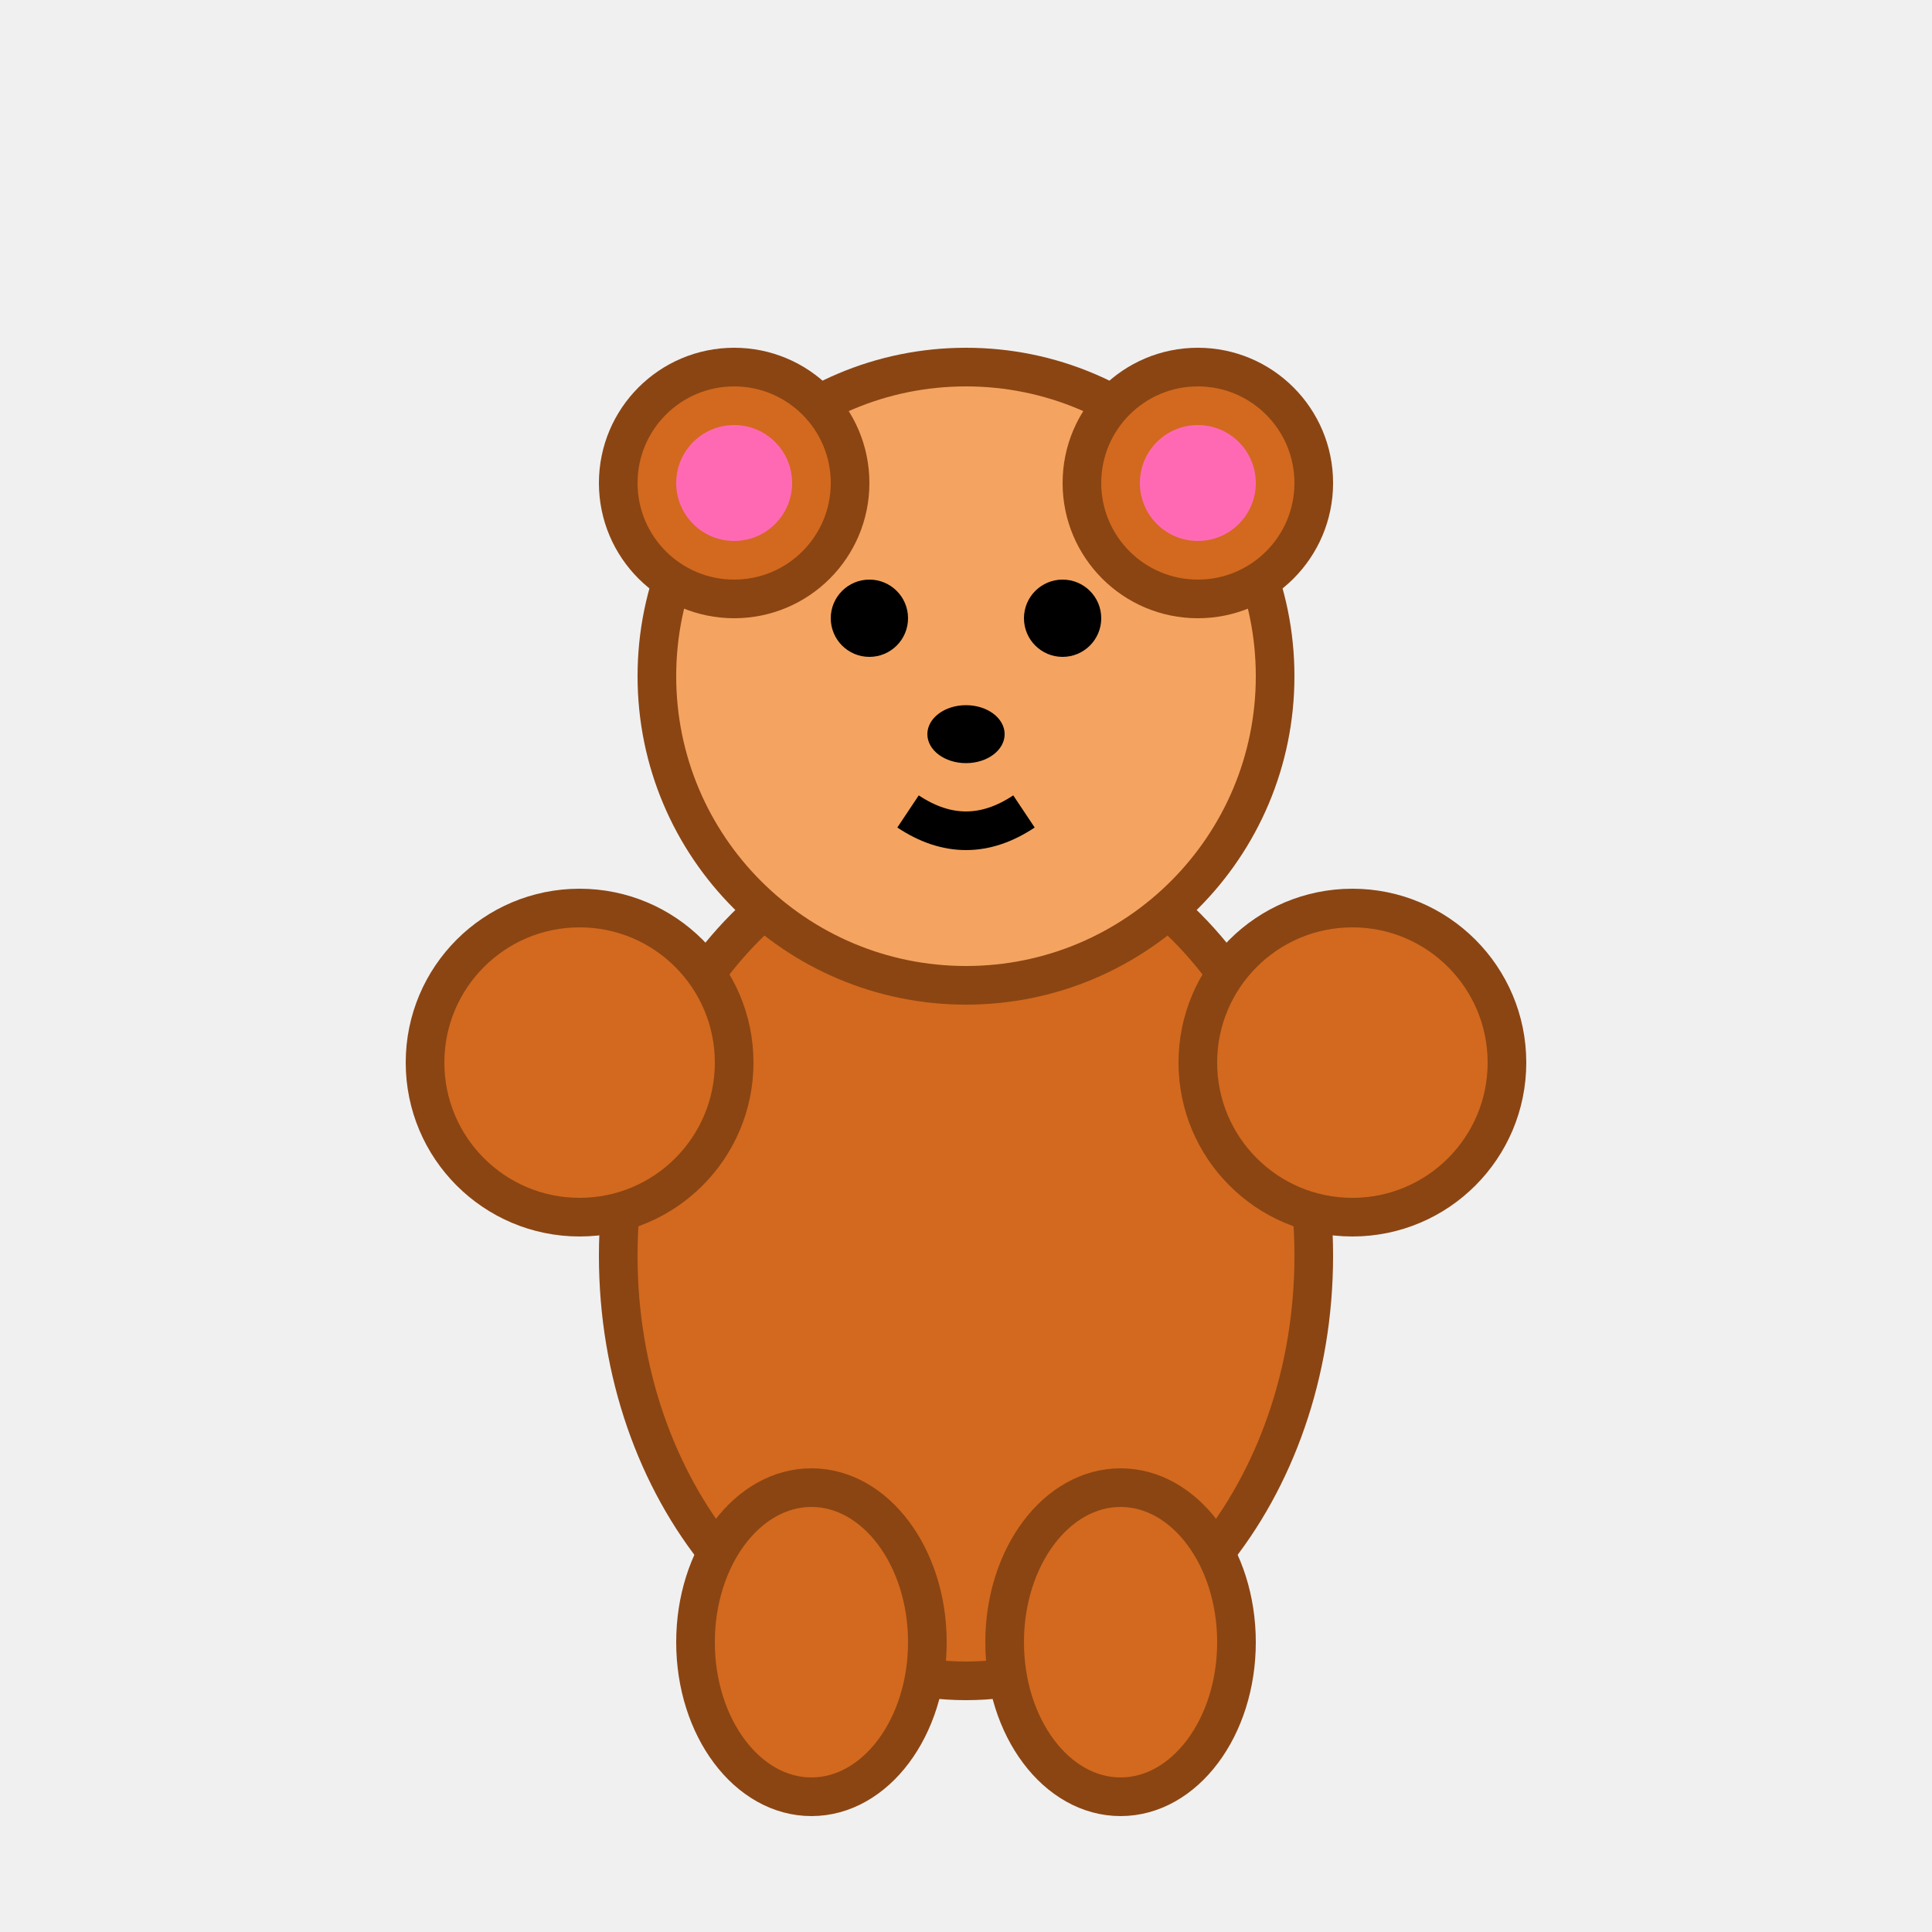
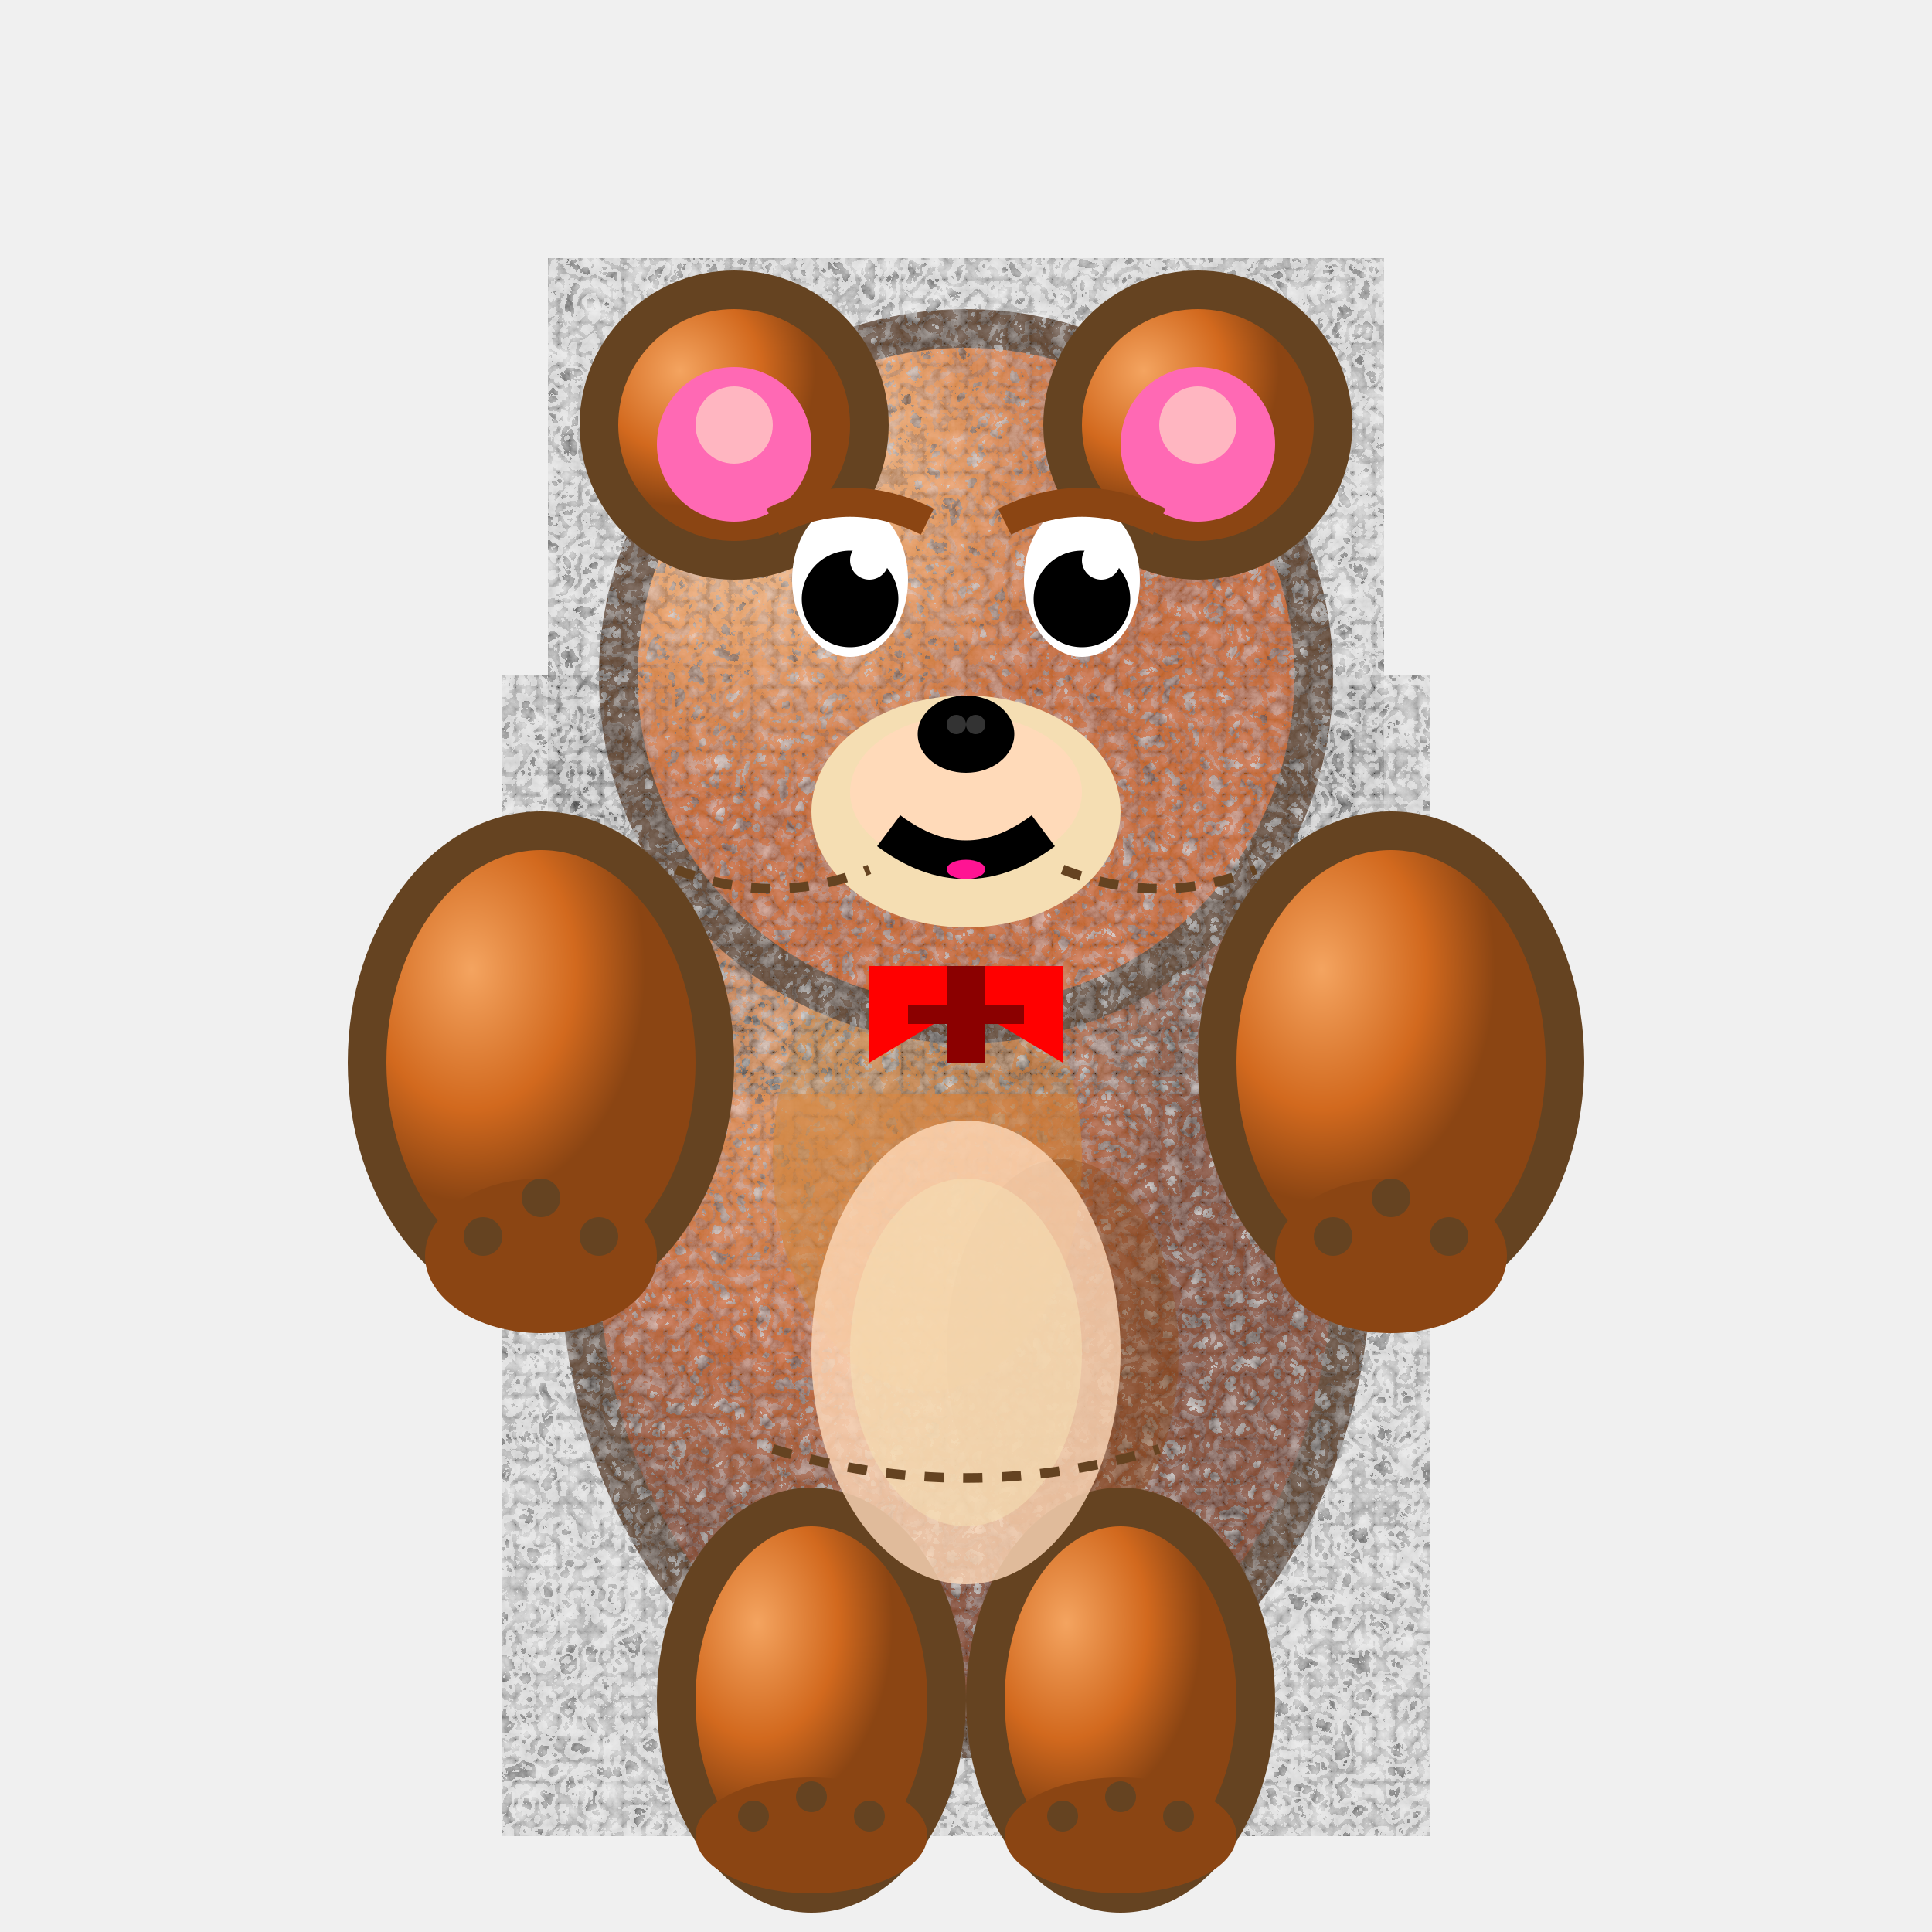
<svg xmlns="http://www.w3.org/2000/svg" viewBox="0 0 100 100">
-   <ellipse cx="50" cy="65" rx="18" ry="22" fill="#D2691E" stroke="#8B4513" stroke-width="2" />
-   <circle cx="50" cy="35" r="16" fill="#F4A460" stroke="#8B4513" stroke-width="2" />
-   <circle cx="38" cy="25" r="6" fill="#D2691E" stroke="#8B4513" stroke-width="2" />
-   <circle cx="62" cy="25" r="6" fill="#D2691E" stroke="#8B4513" stroke-width="2" />
-   <circle cx="38" cy="25" r="3" fill="#FF69B4" />
-   <circle cx="62" cy="25" r="3" fill="#FF69B4" />
-   <circle cx="45" cy="32" r="2" fill="#000" />
-   <circle cx="55" cy="32" r="2" fill="#000" />
-   <ellipse cx="50" cy="38" rx="2" ry="1.5" fill="#000" />
-   <path d="M 47 42 Q 50 44 53 42" stroke="#000" stroke-width="2" fill="none" />
-   <circle cx="30" cy="55" r="8" fill="#D2691E" stroke="#8B4513" stroke-width="2" />
-   <circle cx="70" cy="55" r="8" fill="#D2691E" stroke="#8B4513" stroke-width="2" />
-   <ellipse cx="42" cy="85" rx="6" ry="8" fill="#D2691E" stroke="#8B4513" stroke-width="2" />
-   <ellipse cx="58" cy="85" rx="6" ry="8" fill="#D2691E" stroke="#8B4513" stroke-width="2" />
+   <defs>
+     <radialGradient id="bearBodyGrad" cx="0.3" cy="0.3">
+       <stop offset="0%" stop-color="#F4A460" />
+       <stop offset="60%" stop-color="#D2691E" />
+       <stop offset="100%" stop-color="#8B4513" />
+     </radialGradient>
+     <radialGradient id="bearHeadGrad" cx="0.2" cy="0.2">
+       <stop offset="0%" stop-color="#FFDAB9" />
+       <stop offset="50%" stop-color="#F4A460" />
+       <stop offset="100%" stop-color="#D2691E" />
+     </radialGradient>
+     <filter id="furTexture" x="-10%" y="-10%" width="120%" height="120%">
+       <feTurbulence baseFrequency="0.9" numOctaves="4" result="noise" />
+       <feColorMatrix in="noise" type="saturate" values="0" />
+       <feComponentTransfer>
+         <feFuncA type="discrete" tableValues="0.5 0.2 0.8 0.3" />
+       </feComponentTransfer>
+       <feComposite operator="multiply" in2="SourceGraphic" />
+     </filter>
+   </defs>
+   <ellipse cx="50" cy="65" rx="20" ry="25" fill="url(#bearBodyGrad)" stroke="#654321" stroke-width="2" filter="url(#furTexture)" />
+   <ellipse cx="48" cy="60" rx="8" ry="12" fill="#CD853F" opacity="0.6" />
+   <ellipse cx="55" cy="70" rx="6" ry="10" fill="#8B4513" opacity="0.4" />
+   <circle cx="50" cy="35" r="18" fill="url(#bearHeadGrad)" stroke="#654321" stroke-width="2" filter="url(#furTexture)" />
+   <ellipse cx="50" cy="42" rx="8" ry="6" fill="#F5DEB3" />
+   <ellipse cx="50" cy="41" rx="6" ry="4" fill="#FFDAB9" />
+   <circle cx="38" cy="22" r="7" fill="url(#bearBodyGrad)" stroke="#654321" stroke-width="2" />
+   <circle cx="62" cy="22" r="7" fill="url(#bearBodyGrad)" stroke="#654321" stroke-width="2" />
+   <circle cx="38" cy="23" r="4" fill="#FF69B4" />
+   <circle cx="62" cy="23" r="4" fill="#FF69B4" />
+   <circle cx="38" cy="22" r="2" fill="#FFB6C1" />
+   <circle cx="62" cy="22" r="2" fill="#FFB6C1" />
+   <ellipse cx="44" cy="30" rx="3" ry="4" fill="#FFFFFF" />
+   <ellipse cx="56" cy="30" rx="3" ry="4" fill="#FFFFFF" />
+   <circle cx="44" cy="31" r="2.5" fill="#000" />
+   <circle cx="56" cy="31" r="2.5" fill="#000" />
+   <circle cx="45" cy="29" r="1" fill="#FFFFFF" />
+   <circle cx="57" cy="29" r="1" fill="#FFFFFF" />
+   <path d="M 40 27 Q 44 25 48 27" stroke="#8B4513" stroke-width="1.5" fill="none" />
+   <path d="M 52 27 Q 56 25 60 27" stroke="#8B4513" stroke-width="1.5" fill="none" />
+   <ellipse cx="50" cy="38" rx="2.5" ry="2" fill="#000" />
+   <ellipse cx="49.5" cy="37.5" rx="0.5" ry="0.5" fill="#333" />
+   <ellipse cx="50.5" cy="37.5" rx="0.5" ry="0.5" fill="#333" />
+   <path d="M 46 43 Q 50 46 54 43" stroke="#000" stroke-width="2" fill="none" />
+   <ellipse cx="50" cy="45" rx="1" ry="0.5" fill="#FF1493" />
+   <ellipse cx="28" cy="55" rx="9" ry="12" fill="url(#bearBodyGrad)" stroke="#654321" stroke-width="2" />
+   <ellipse cx="72" cy="55" rx="9" ry="12" fill="url(#bearBodyGrad)" stroke="#654321" stroke-width="2" />
+   <ellipse cx="28" cy="65" rx="6" ry="4" fill="#8B4513" />
+   <ellipse cx="72" cy="65" rx="6" ry="4" fill="#8B4513" />
+   <circle cx="25" cy="64" r="1" fill="#654321" />
+   <circle cx="28" cy="62" r="1" fill="#654321" />
+   <circle cx="31" cy="64" r="1" fill="#654321" />
+   <circle cx="69" cy="64" r="1" fill="#654321" />
+   <circle cx="72" cy="62" r="1" fill="#654321" />
+   <circle cx="75" cy="64" r="1" fill="#654321" />
+   <ellipse cx="42" cy="88" rx="7" ry="10" fill="url(#bearBodyGrad)" stroke="#654321" stroke-width="2" />
+   <ellipse cx="58" cy="88" rx="7" ry="10" fill="url(#bearBodyGrad)" stroke="#654321" stroke-width="2" />
+   <ellipse cx="42" cy="95" rx="6" ry="3" fill="#8B4513" />
+   <ellipse cx="58" cy="95" rx="6" ry="3" fill="#8B4513" />
+   <circle cx="39" cy="94" r="0.8" fill="#654321" />
+   <circle cx="42" cy="93" r="0.8" fill="#654321" />
+   <circle cx="45" cy="94" r="0.8" fill="#654321" />
+   <circle cx="55" cy="94" r="0.8" fill="#654321" />
+   <circle cx="58" cy="93" r="0.8" fill="#654321" />
+   <circle cx="61" cy="94" r="0.8" fill="#654321" />
+   <ellipse cx="50" cy="70" rx="8" ry="12" fill="#FFDAB9" opacity="0.8" />
+   <ellipse cx="50" cy="70" rx="6" ry="9" fill="#F5DEB3" opacity="0.6" />
+   <polygon points="45,50 55,50 55,55 50,52 45,55" fill="#FF0000" />
+   <polygon points="47,52 53,52 53,53 47,53" fill="#8B0000" />
+   <rect x="49" y="50" width="2" height="5" fill="#8B0000" />
+   <path d="M 35 45 Q 40 47 45 45" stroke="#654321" stroke-width="0.5" stroke-dasharray="1,1" fill="none" />
+   <path d="M 55 45 Q 60 47 65 45" stroke="#654321" stroke-width="0.5" stroke-dasharray="1,1" fill="none" />
+   <path d="M 40 75 Q 50 78 60 75" stroke="#654321" stroke-width="0.5" stroke-dasharray="1,1" fill="none" />
</svg>
